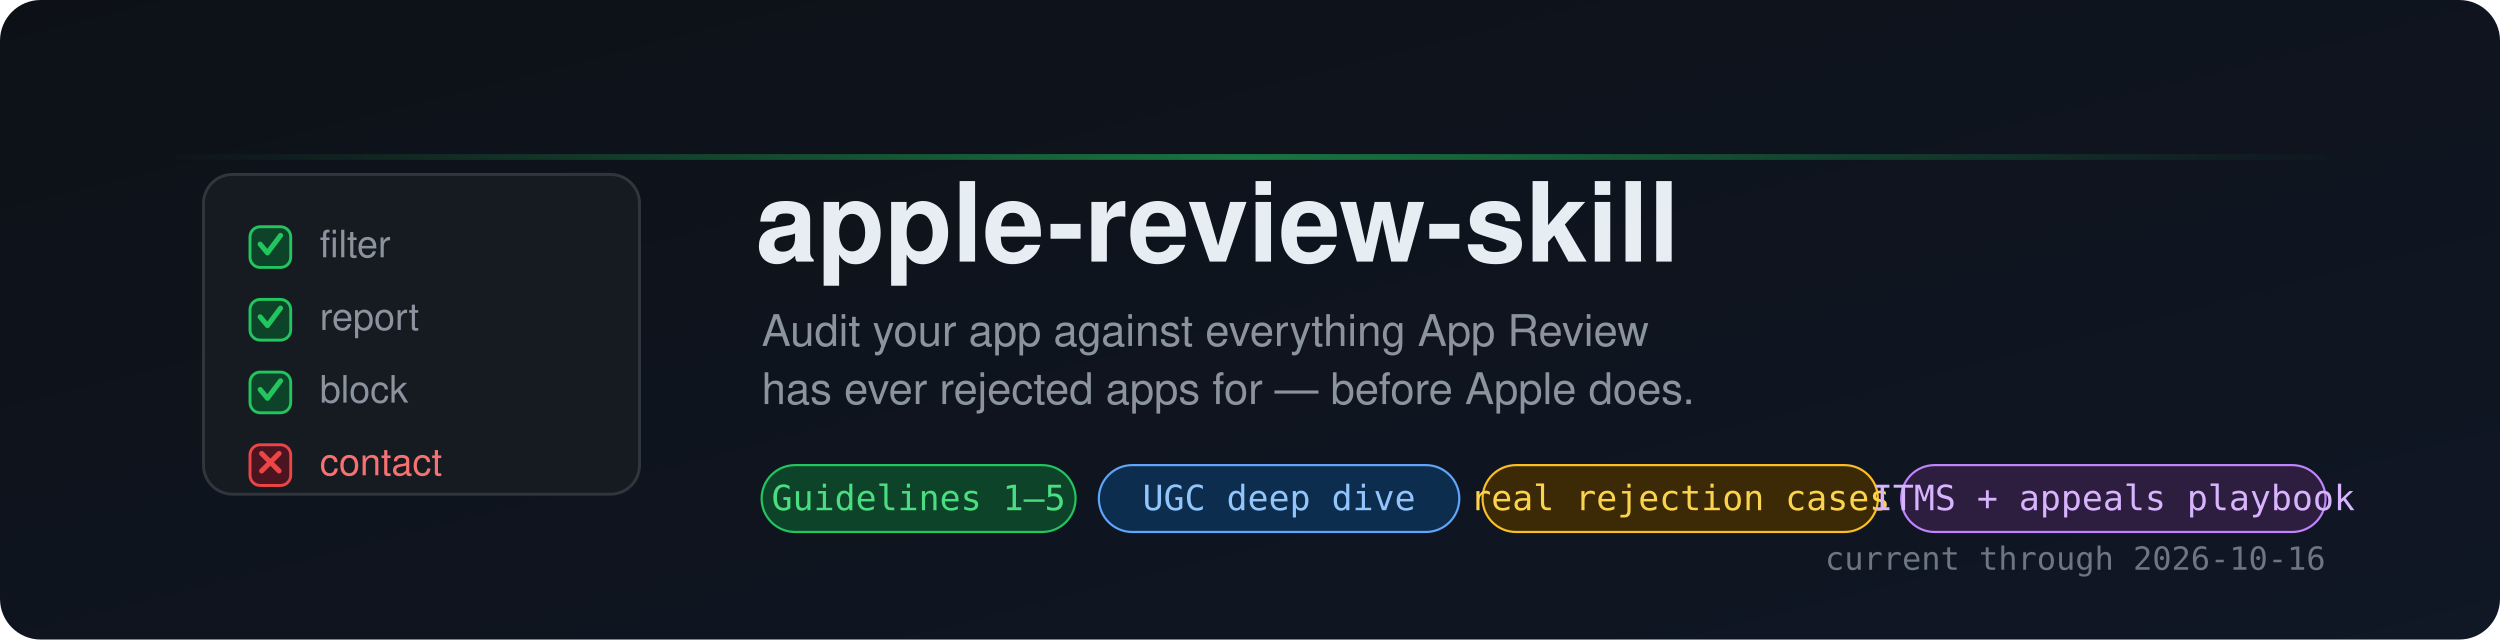
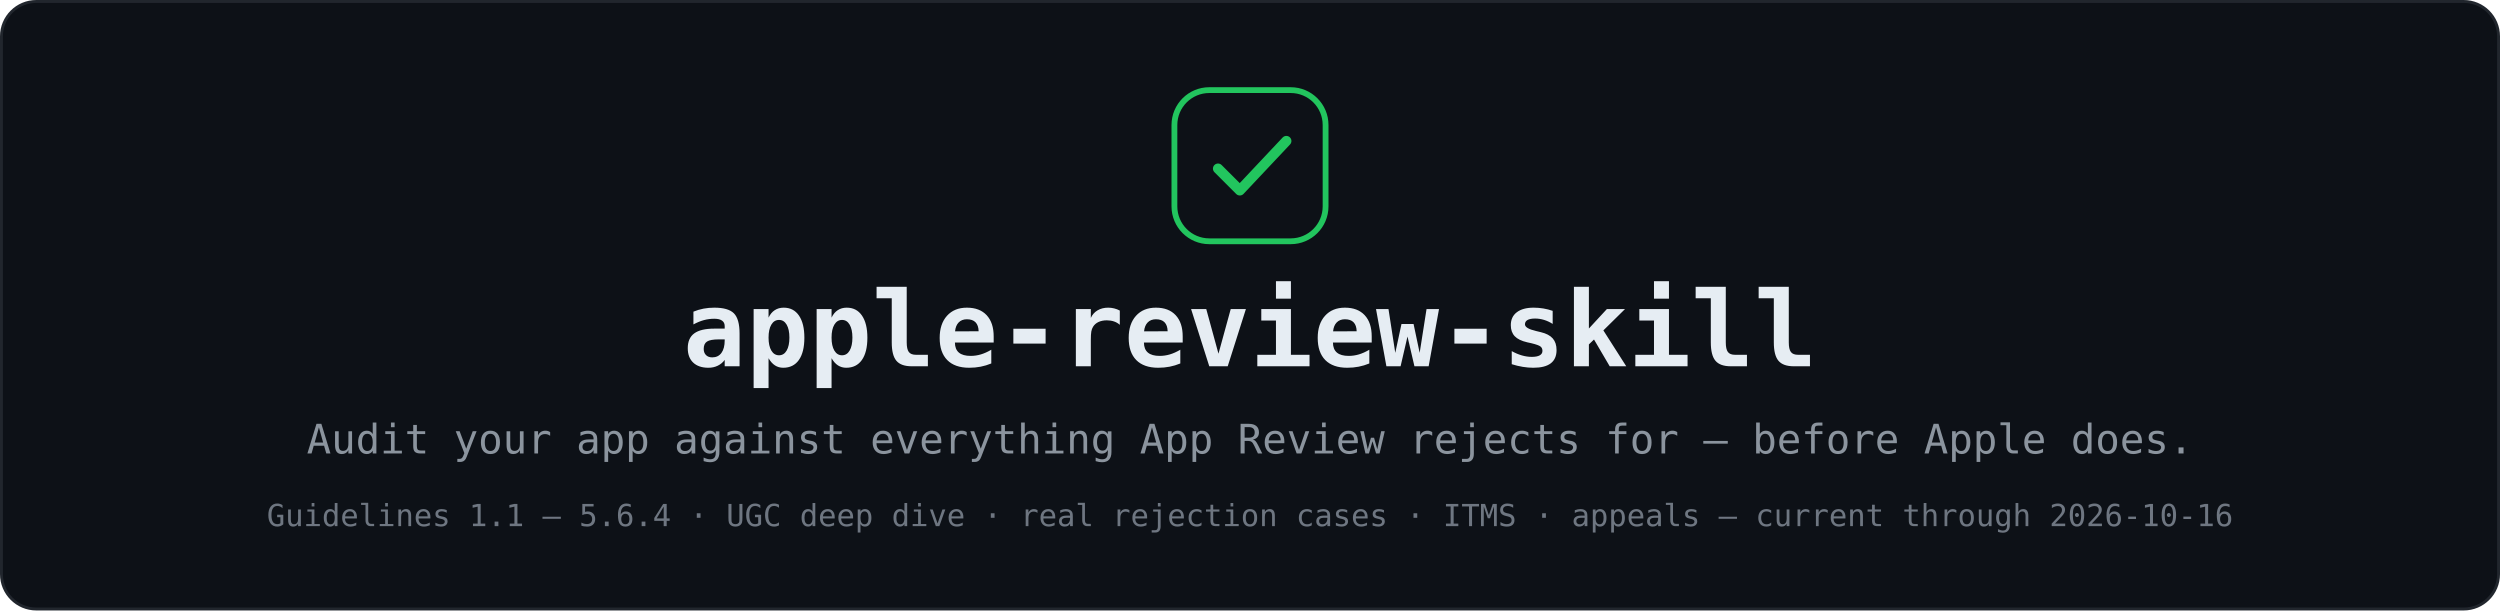
- <svg xmlns="http://www.w3.org/2000/svg" width="1720" height="440" viewBox="0 0 1720 440" role="img" aria-label="apple-review-skill">
-   <defs>
-     <linearGradient id="bg" x1="0" y1="0" x2="1" y2="1">
-       <stop offset="0" stop-color="#0d1117" />
-       <stop offset="1" stop-color="#101725" />
-     </linearGradient>
-     <linearGradient id="glow" x1="0" y1="0" x2="1" y2="0">
-       <stop offset="0" stop-color="#22c55e" stop-opacity="0" />
-       <stop offset="0.5" stop-color="#22c55e" stop-opacity="0.55" />
-       <stop offset="1" stop-color="#22c55e" stop-opacity="0" />
-     </linearGradient>
-   </defs>
-   <rect width="1720" height="440" rx="28" fill="url(#bg)" />
-   <rect x="120" y="106" width="1480" height="4" rx="2" fill="url(#glow)" />
-   <g transform="translate(140,120)">
-     <rect width="300" height="220" rx="20" fill="#161b22" stroke="#30363d" stroke-width="2" />
-     <g font-family="-apple-system, Segoe UI, Helvetica, Arial, sans-serif" font-size="26" fill="#8b949e">
-       <g transform="translate(32,56)">
-         <rect x="0" y="-20" width="28" height="28" rx="7" fill="#0d4429" stroke="#22c55e" stroke-width="2" />
-         <path d="M7 -8 l5 6 l9 -12" fill="none" stroke="#22c55e" stroke-width="3.5" stroke-linecap="round" stroke-linejoin="round" />
-         <text x="48" y="1" fill="#8b949e">filter</text>
-       </g>
-       <g transform="translate(32,106)">
-         <rect x="0" y="-20" width="28" height="28" rx="7" fill="#0d4429" stroke="#22c55e" stroke-width="2" />
-         <path d="M7 -8 l5 6 l9 -12" fill="none" stroke="#22c55e" stroke-width="3.5" stroke-linecap="round" stroke-linejoin="round" />
-         <text x="48" y="1" fill="#8b949e">report</text>
-       </g>
-       <g transform="translate(32,156)">
-         <rect x="0" y="-20" width="28" height="28" rx="7" fill="#0d4429" stroke="#22c55e" stroke-width="2" />
-         <path d="M7 -8 l5 6 l9 -12" fill="none" stroke="#22c55e" stroke-width="3.5" stroke-linecap="round" stroke-linejoin="round" />
-         <text x="48" y="1" fill="#8b949e">block</text>
-       </g>
-       <g transform="translate(32,206)">
-         <rect x="0" y="-20" width="28" height="28" rx="7" fill="#4a1420" stroke="#ef4444" stroke-width="2" />
-         <path d="M8 -14 l12 12 M20 -14 l-12 12" fill="none" stroke="#ef4444" stroke-width="3.5" stroke-linecap="round" />
-         <text x="48" y="1" fill="#f87171">contact</text>
-       </g>
-     </g>
+ <svg xmlns="http://www.w3.org/2000/svg" width="1720" height="420" viewBox="0 0 1720 420" role="img" aria-label="apple-review-skill">
+   <rect x="1" y="1" width="1718" height="418" rx="24" fill="#0d1117" stroke="#21262d" stroke-width="2" />
+   <g transform="translate(860,114)">
+     <rect x="-52" y="-52" width="104" height="104" rx="24" fill="none" stroke="#22c55e" stroke-width="4" />
+     <path d="M -22 2 L -7 17 L 25 -17" fill="none" stroke="#22c55e" stroke-width="7" stroke-linecap="round" stroke-linejoin="round" />
  </g>
-   <g font-family="-apple-system, Segoe UI, Helvetica, Arial, sans-serif">
-     <text x="520" y="180" font-size="76" font-weight="700" fill="#e6edf3">apple-review-skill</text>
-     <text x="524" y="238" font-size="30" fill="#8b949e">Audit your app against everything App Review</text>
-     <text x="524" y="278" font-size="30" fill="#8b949e">has ever rejected apps for — before Apple does.</text>
+   <g font-family="ui-monospace, 'SF Mono', 'Cascadia Code', Menlo, Consolas, monospace" text-anchor="middle">
+     <text x="860" y="252" font-size="72" font-weight="700" fill="#e6edf3">apple-review-skill</text>
+     <text x="860" y="312" font-size="28" fill="#8b949e">Audit your app against everything App Review rejects for — before Apple does.</text>
+     <text x="860" y="362" font-size="21" fill="#6e7681">Guidelines 1.1 – 5.6.4 · UGC deep dive · real rejection cases · ITMS · appeals — current through 2026-10-16</text>
  </g>
-   <g font-family="SF Mono, ui-monospace, Menlo, monospace" font-size="24">
-     <g transform="translate(524,320)">
-       <rect width="216" height="46" rx="23" fill="#0d4429" stroke="#22c55e" stroke-width="1.5" />
-       <text x="108" y="31" text-anchor="middle" fill="#4ade80">Guidelines 1–5</text>
-     </g>
-     <g transform="translate(756,320)">
-       <rect width="248" height="46" rx="23" fill="#0c2d4d" stroke="#60a5fa" stroke-width="1.5" />
-       <text x="124" y="31" text-anchor="middle" fill="#93c5fd">UGC deep dive</text>
-     </g>
-     <g transform="translate(1020,320)">
-       <rect width="272" height="46" rx="23" fill="#3b2a05" stroke="#fbbf24" stroke-width="1.5" />
-       <text x="136" y="31" text-anchor="middle" fill="#fcd34d">real rejection cases</text>
-     </g>
-     <g transform="translate(1308,320)">
-       <rect width="292" height="46" rx="23" fill="#2d1d3f" stroke="#c084fc" stroke-width="1.5" />
-       <text x="146" y="31" text-anchor="middle" fill="#d8b4fe">ITMS + appeals playbook</text>
-     </g>
-   </g>
-   <text x="1600" y="392" text-anchor="end" font-family="SF Mono, ui-monospace, Menlo, monospace" font-size="22" fill="#6e7681">current through 2026-10-16</text>
</svg>
